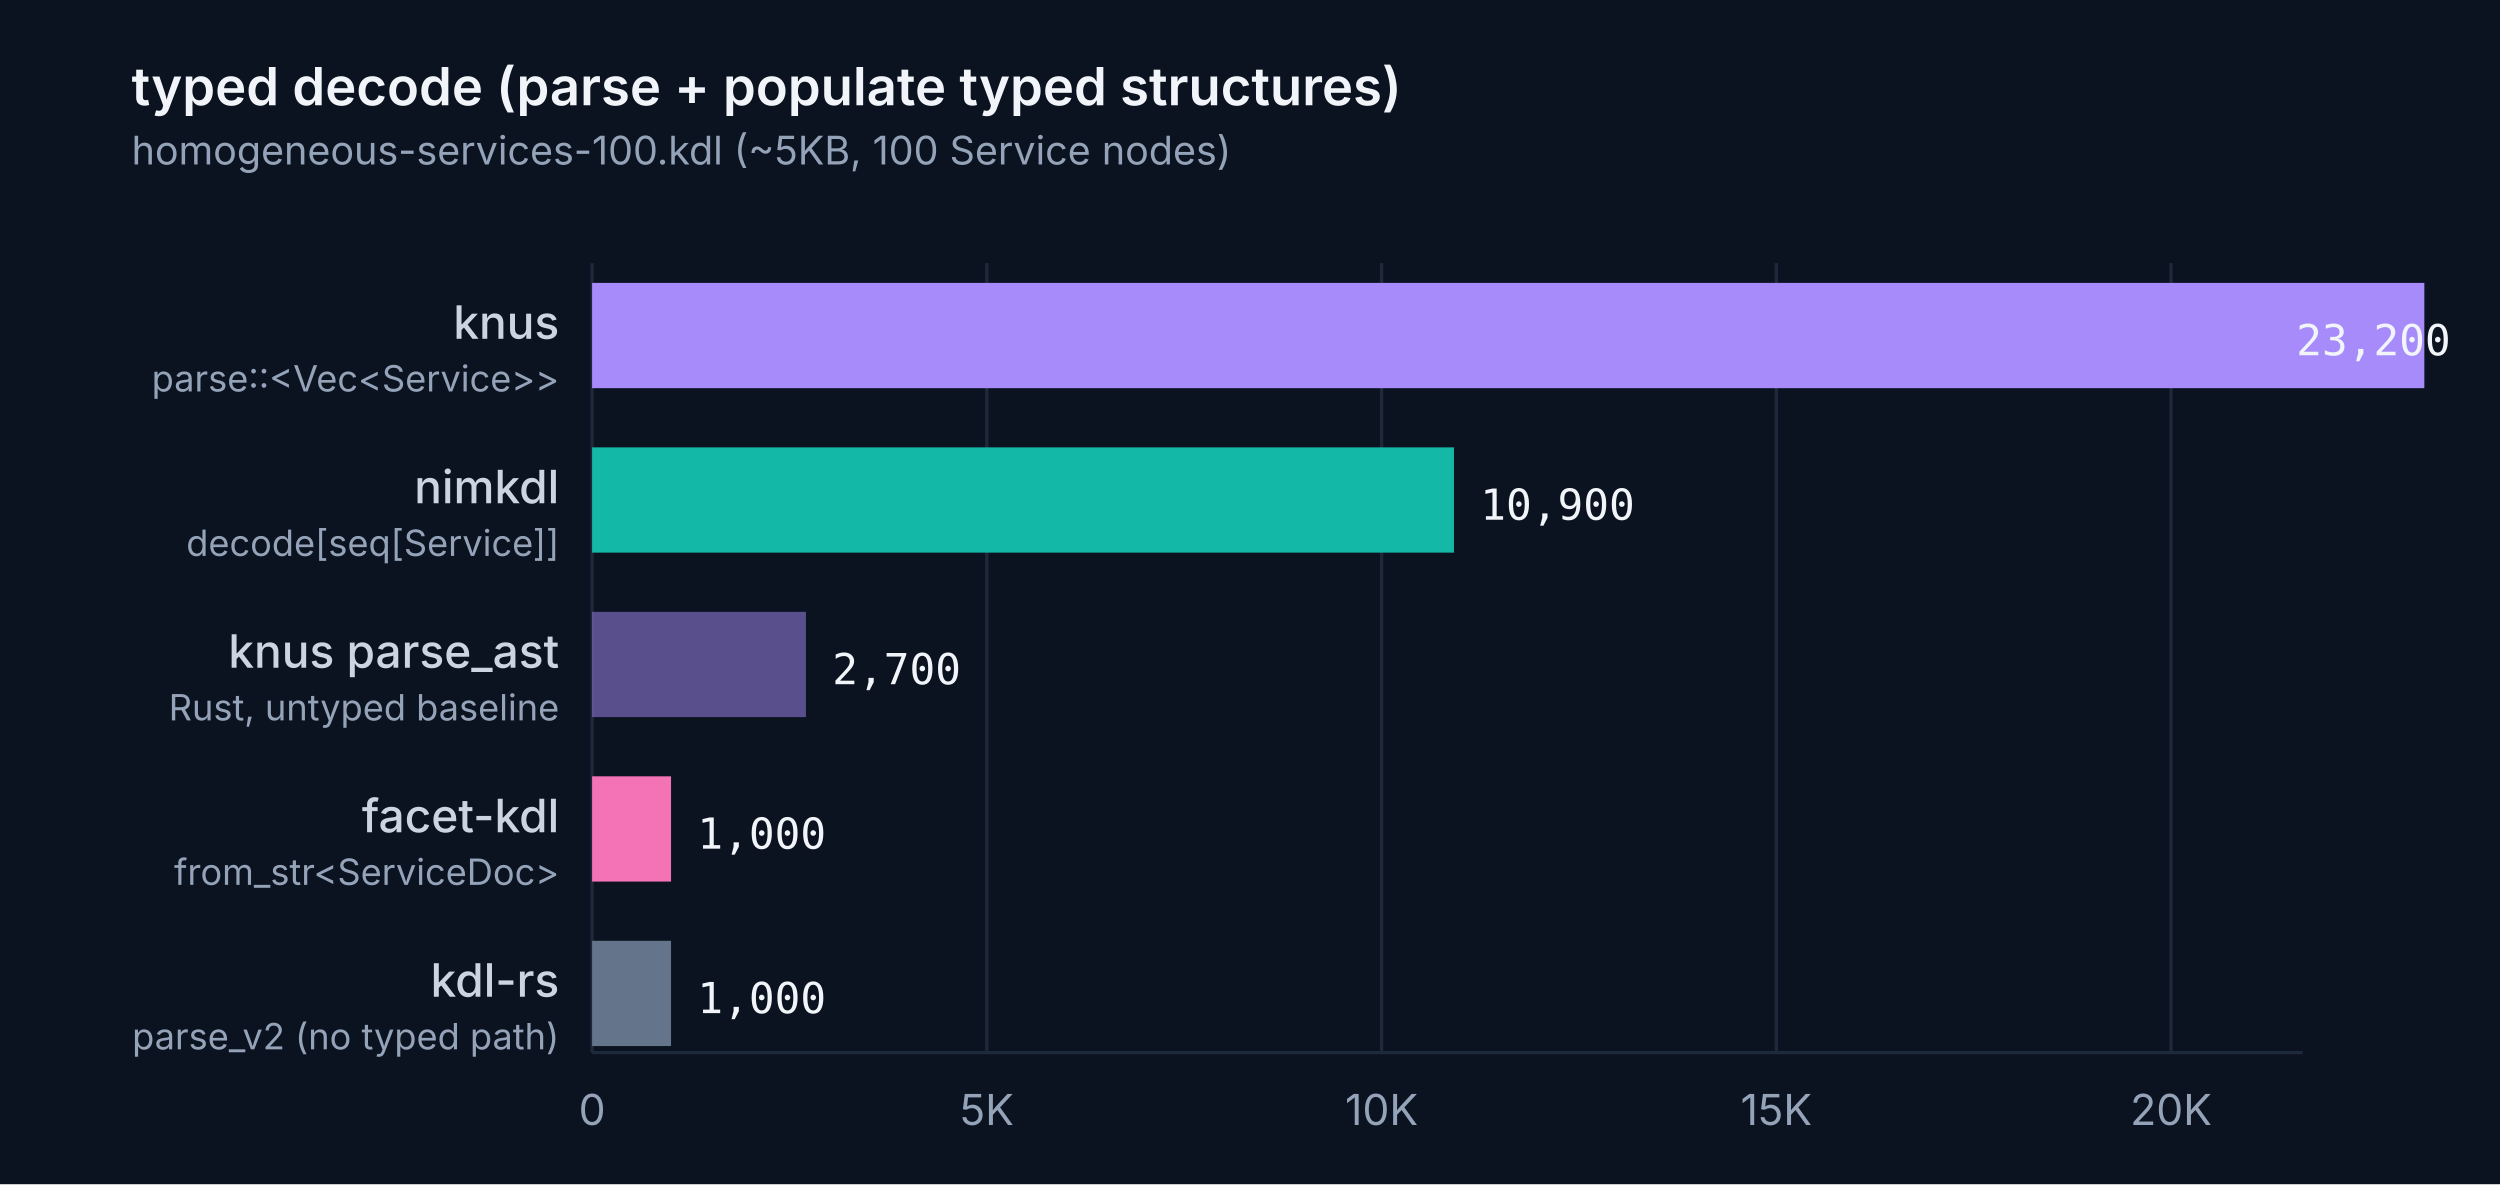
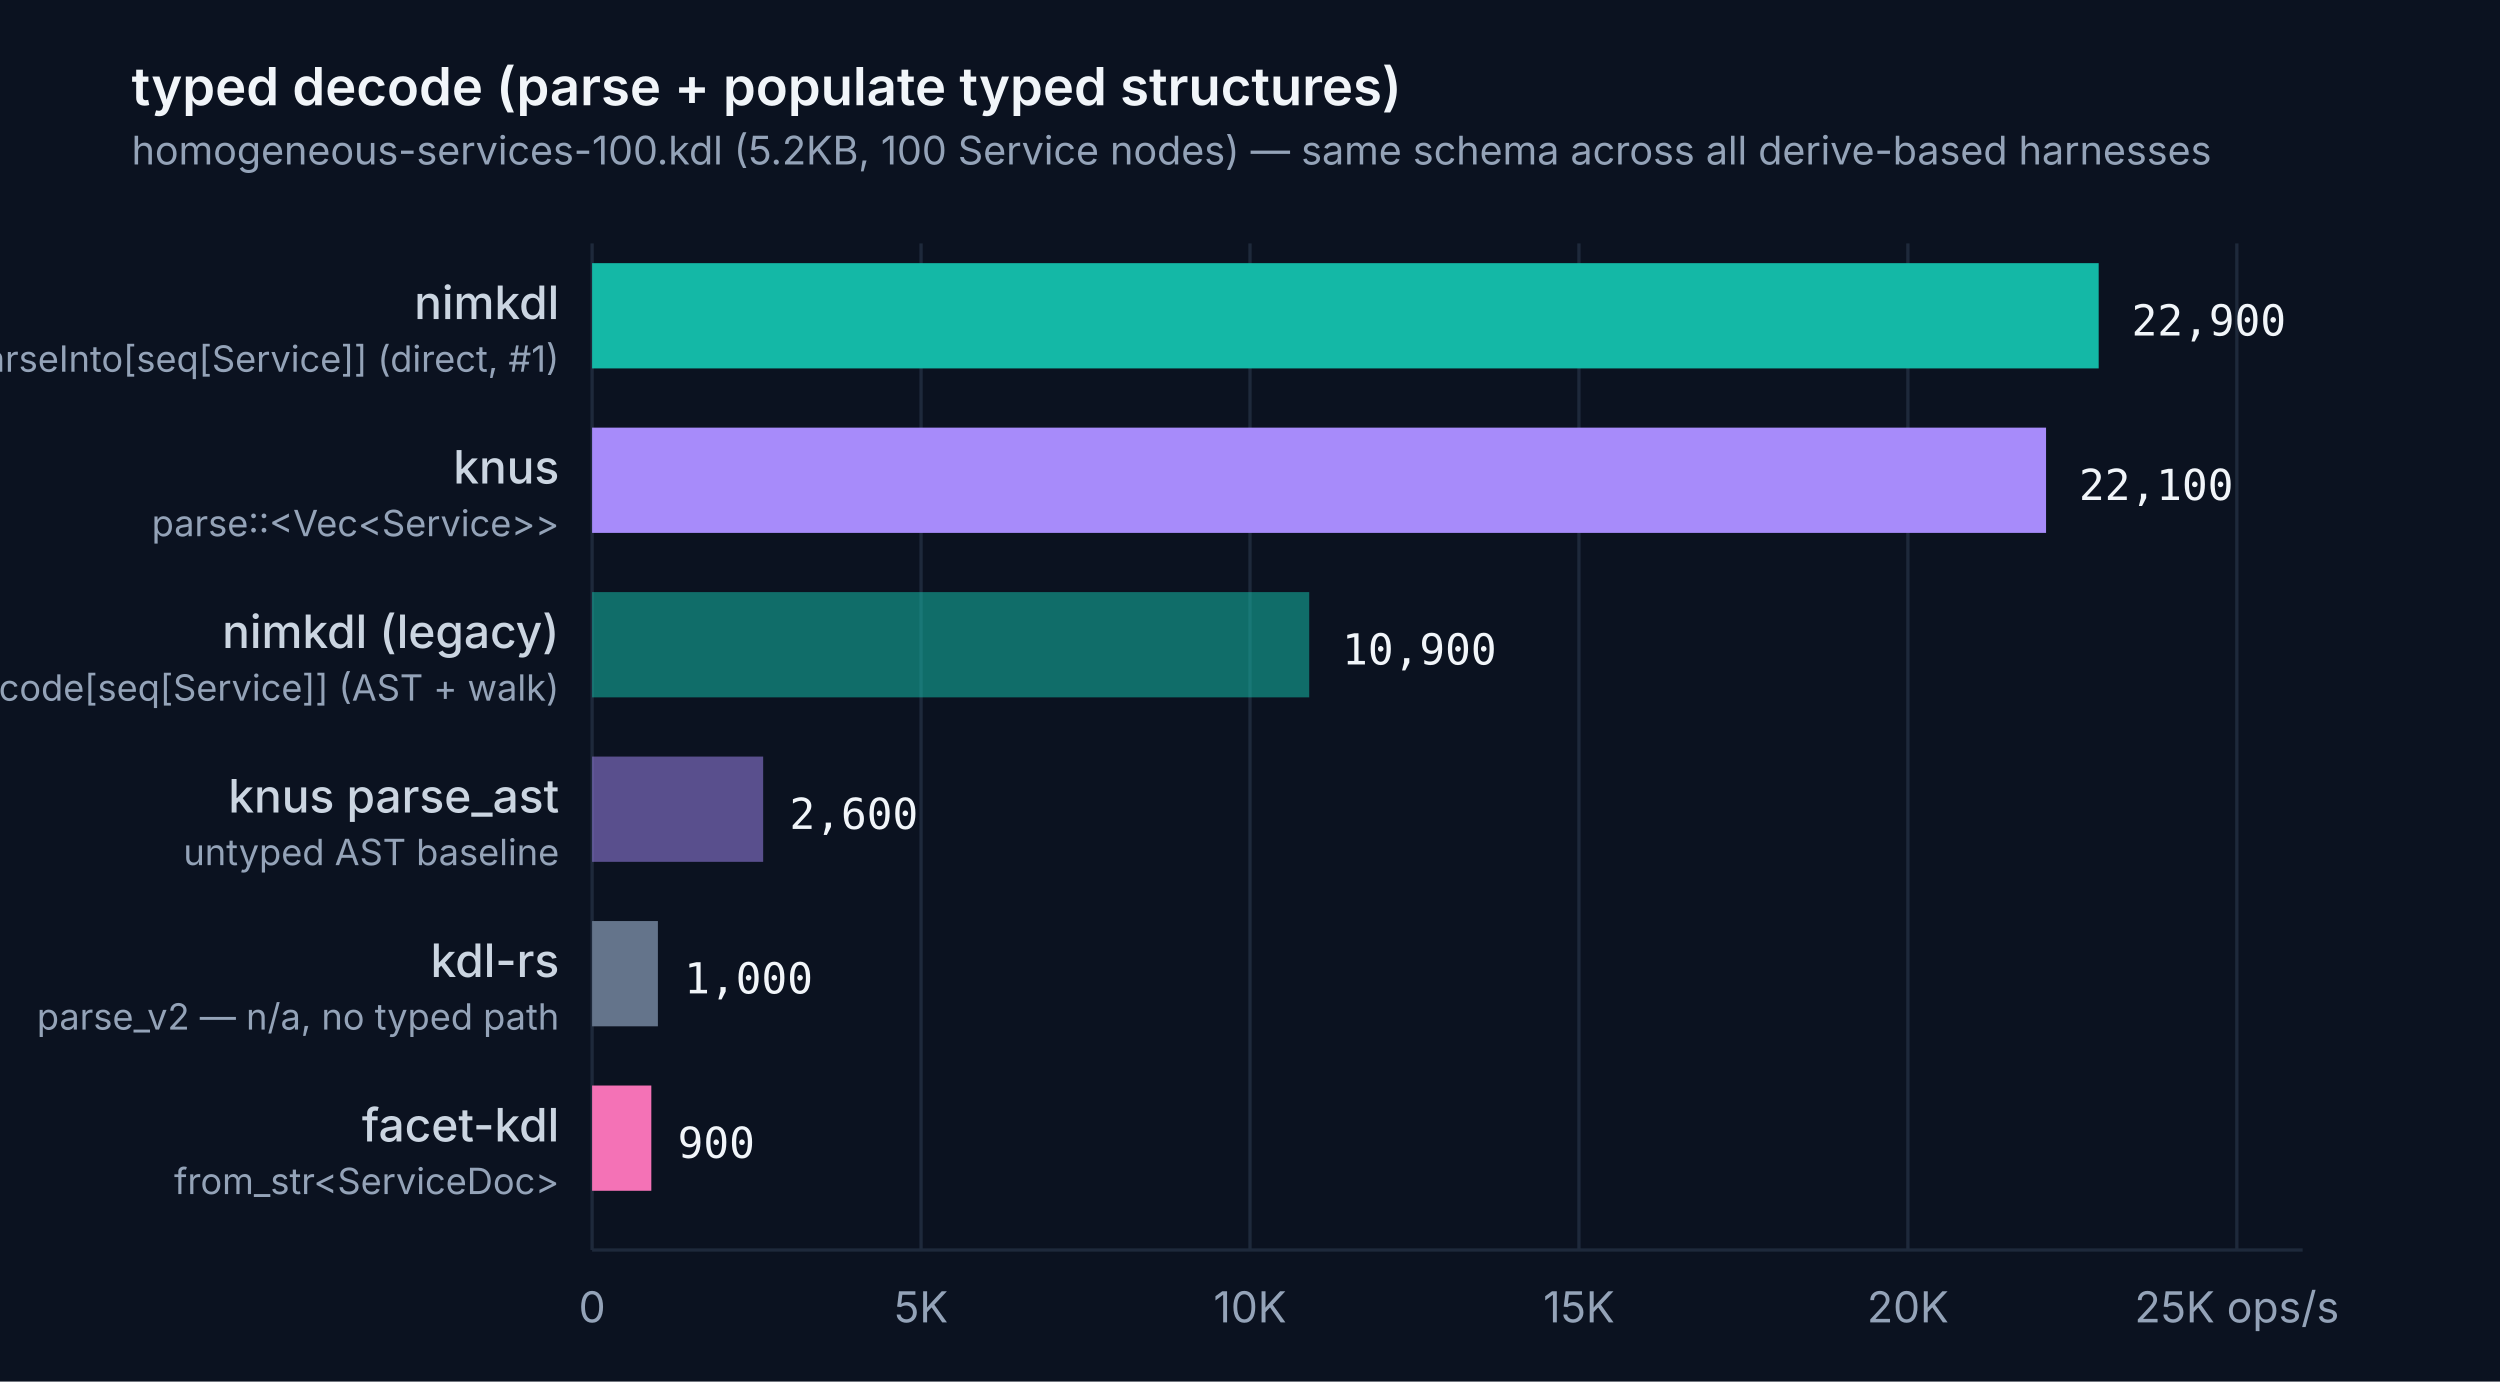
- <svg xmlns="http://www.w3.org/2000/svg" viewBox="0 0 760 360" font-family="ui-sans-serif, -apple-system, system-ui, sans-serif">
+ <svg xmlns="http://www.w3.org/2000/svg" viewBox="0 0 760 420" font-family="ui-sans-serif, -apple-system, system-ui, sans-serif">
  <style>
    .axis { fill: #94a3b8; font-size: 13px; }
    .label { fill: #cbd5e1; font-size: 14px; font-weight: 500; }
    .sublabel { fill: #94a3b8; font-size: 11px; }
    .value { fill: #f1f5f9; font-size: 13px; font-family: ui-monospace, monospace; }
    .title { fill: #f1f5f9; font-size: 16px; font-weight: 600; }
    .subtitle { fill: #94a3b8; font-size: 12px; }
    .bar-ours  { fill: #14b8a6; }
    .bar-knus  { fill: #a78bfa; }
    .bar-facet { fill: #f472b6; }
    .bar-rs    { fill: #64748b; }
    .grid { stroke: #1e293b; stroke-width: 1; }
  </style>
-   <rect width="760" height="360" fill="#0b1220" />
+   <rect width="760" height="420" fill="#0b1220" />
  <text x="40" y="32" class="title">typed decode (parse + populate typed structures)</text>
-   <text x="40" y="50" class="subtitle">homogeneous-services-100.kdl (~5KB, 100 Service nodes)</text>
-   <line x1="180" y1="80" x2="180" y2="320" class="grid" />
-   <line x1="300" y1="80" x2="300" y2="320" class="grid" />
-   <line x1="420" y1="80" x2="420" y2="320" class="grid" />
-   <line x1="540" y1="80" x2="540" y2="320" class="grid" />
-   <line x1="660" y1="80" x2="660" y2="320" class="grid" />
-   <line x1="180" y1="320" x2="700" y2="320" class="grid" />
-   <text x="180" y="342" class="axis" text-anchor="middle">0</text>
-   <text x="300" y="342" class="axis" text-anchor="middle">5K</text>
-   <text x="420" y="342" class="axis" text-anchor="middle">10K</text>
-   <text x="540" y="342" class="axis" text-anchor="middle">15K</text>
-   <text x="660" y="342" class="axis" text-anchor="middle">20K</text>
-   <text x="170" y="103" class="label" text-anchor="end">knus</text>
-   <text x="170" y="119" class="sublabel" text-anchor="end">parse::&lt;Vec&lt;Service&gt;&gt;</text>
-   <rect x="180" y="86" width="557" height="32" class="bar-knus" />
-   <text x="745" y="108" class="value" text-anchor="end">23,200</text>
-   <text x="170" y="153" class="label" text-anchor="end">nimkdl</text>
-   <text x="170" y="169" class="sublabel" text-anchor="end">decode[seq[Service]]</text>
-   <rect x="180" y="136" width="262" height="32" class="bar-ours" />
-   <text x="450" y="158" class="value">10,900</text>
-   <text x="170" y="203" class="label" text-anchor="end">knus parse_ast</text>
-   <text x="170" y="219" class="sublabel" text-anchor="end">Rust, untyped baseline</text>
-   <rect x="180" y="186" width="65" height="32" class="bar-knus" opacity="0.5" />
-   <text x="253" y="208" class="value">2,700</text>
-   <text x="170" y="253" class="label" text-anchor="end">facet-kdl</text>
-   <text x="170" y="269" class="sublabel" text-anchor="end">from_str&lt;ServiceDoc&gt;</text>
-   <rect x="180" y="236" width="24" height="32" class="bar-facet" />
-   <text x="212" y="258" class="value">1,000</text>
-   <text x="170" y="303" class="label" text-anchor="end">kdl-rs</text>
-   <text x="170" y="319" class="sublabel" text-anchor="end">parse_v2 (no typed path)</text>
-   <rect x="180" y="286" width="24" height="32" class="bar-rs" />
-   <text x="212" y="308" class="value">1,000</text>
+   <text x="40" y="50" class="subtitle">homogeneous-services-100.kdl (5.2KB, 100 Service nodes) — same schema across all derive-based harnesses</text>
+   <line x1="180" y1="74" x2="180" y2="380" class="grid" />
+   <line x1="280" y1="74" x2="280" y2="380" class="grid" />
+   <line x1="380" y1="74" x2="380" y2="380" class="grid" />
+   <line x1="480" y1="74" x2="480" y2="380" class="grid" />
+   <line x1="580" y1="74" x2="580" y2="380" class="grid" />
+   <line x1="680" y1="74" x2="680" y2="380" class="grid" />
+   <line x1="180" y1="380" x2="700" y2="380" class="grid" />
+   <text x="180" y="402" class="axis" text-anchor="middle">0</text>
+   <text x="280" y="402" class="axis" text-anchor="middle">5K</text>
+   <text x="380" y="402" class="axis" text-anchor="middle">10K</text>
+   <text x="480" y="402" class="axis" text-anchor="middle">15K</text>
+   <text x="580" y="402" class="axis" text-anchor="middle">20K</text>
+   <text x="680" y="402" class="axis" text-anchor="middle">25K ops/s</text>
+   <text x="170" y="97" class="label" text-anchor="end">nimkdl</text>
+   <text x="170" y="113" class="sublabel" text-anchor="end">parseInto[seq[Service]] (direct, #1)</text>
+   <rect x="180" y="80" width="458" height="32" class="bar-ours" />
+   <text x="648" y="102" class="value">22,900</text>
+   <text x="170" y="147" class="label" text-anchor="end">knus</text>
+   <text x="170" y="163" class="sublabel" text-anchor="end">parse::&lt;Vec&lt;Service&gt;&gt;</text>
+   <rect x="180" y="130" width="442" height="32" class="bar-knus" />
+   <text x="632" y="152" class="value">22,100</text>
+   <text x="170" y="197" class="label" text-anchor="end">nimkdl (legacy)</text>
+   <text x="170" y="213" class="sublabel" text-anchor="end">decode[seq[Service]] (AST + walk)</text>
+   <rect x="180" y="180" width="218" height="32" class="bar-ours" opacity="0.55" />
+   <text x="408" y="202" class="value">10,900</text>
+   <text x="170" y="247" class="label" text-anchor="end">knus parse_ast</text>
+   <text x="170" y="263" class="sublabel" text-anchor="end">untyped AST baseline</text>
+   <rect x="180" y="230" width="52" height="32" class="bar-knus" opacity="0.5" />
+   <text x="240" y="252" class="value">2,600</text>
+   <text x="170" y="297" class="label" text-anchor="end">kdl-rs</text>
+   <text x="170" y="313" class="sublabel" text-anchor="end">parse_v2 — n/a, no typed path</text>
+   <rect x="180" y="280" width="20" height="32" class="bar-rs" />
+   <text x="208" y="302" class="value">1,000</text>
+   <text x="170" y="347" class="label" text-anchor="end">facet-kdl</text>
+   <text x="170" y="363" class="sublabel" text-anchor="end">from_str&lt;ServiceDoc&gt;</text>
+   <rect x="180" y="330" width="18" height="32" class="bar-facet" />
+   <text x="206" y="352" class="value">900</text>
</svg>
